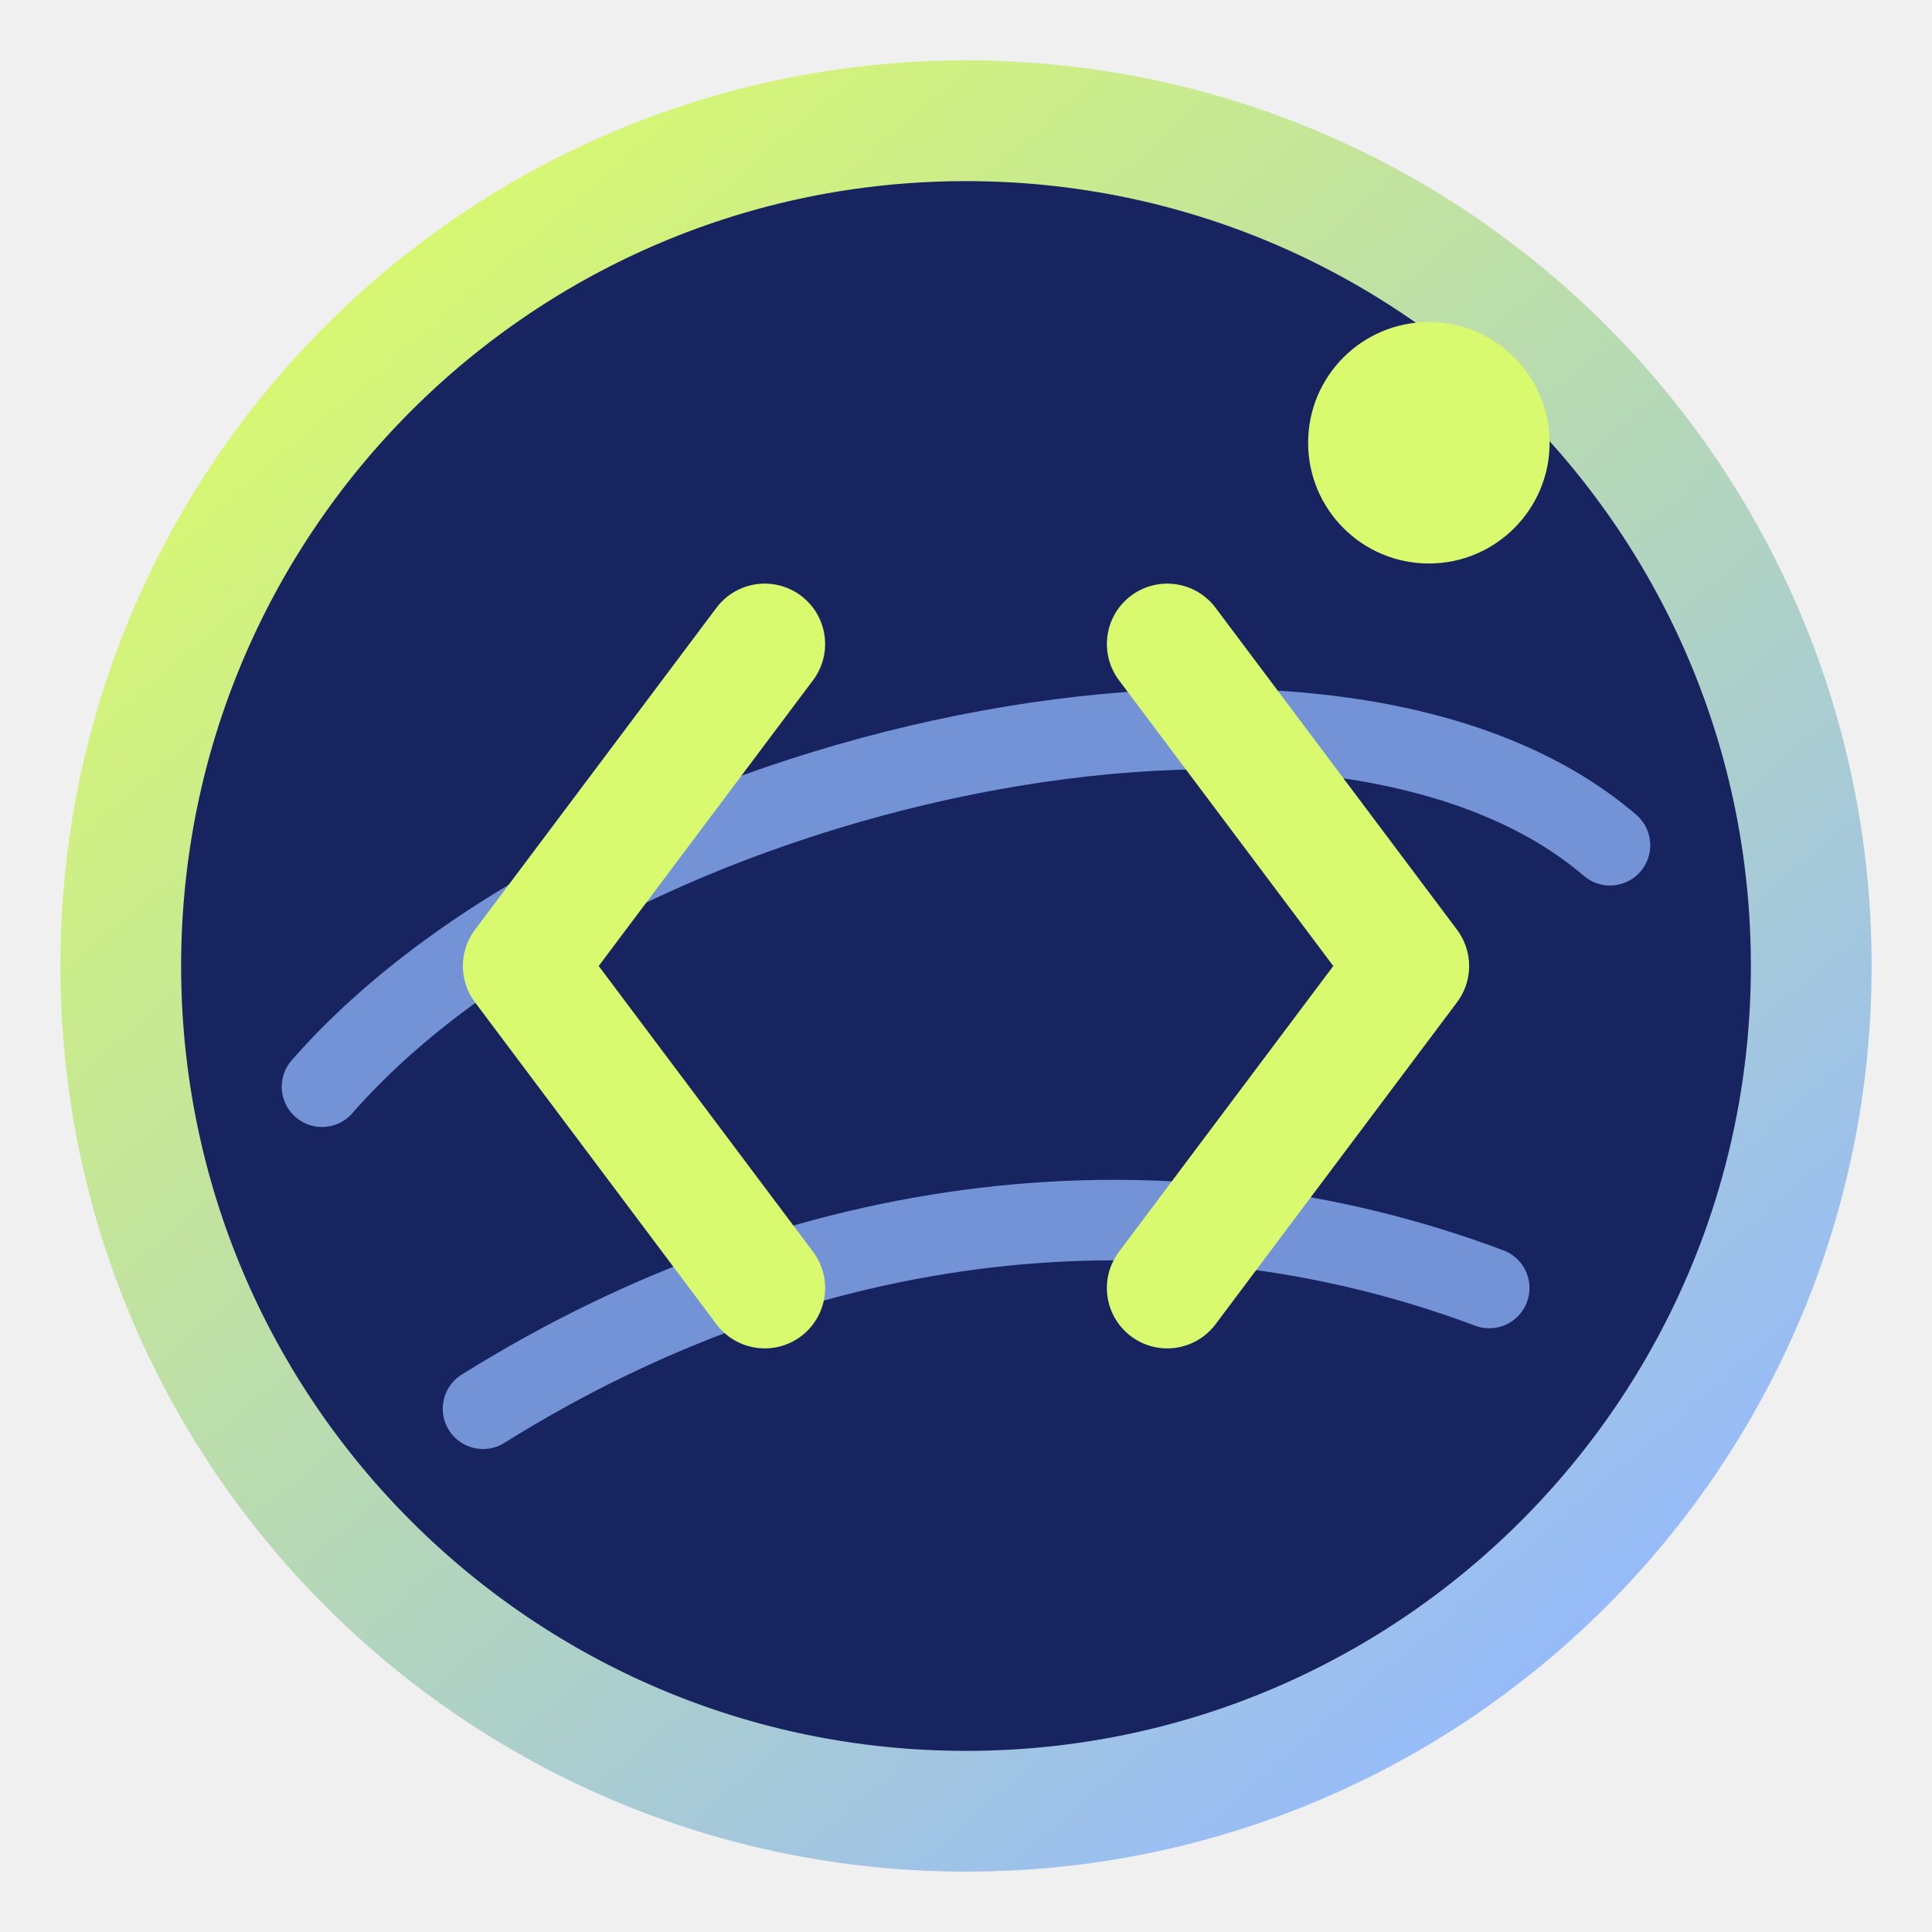
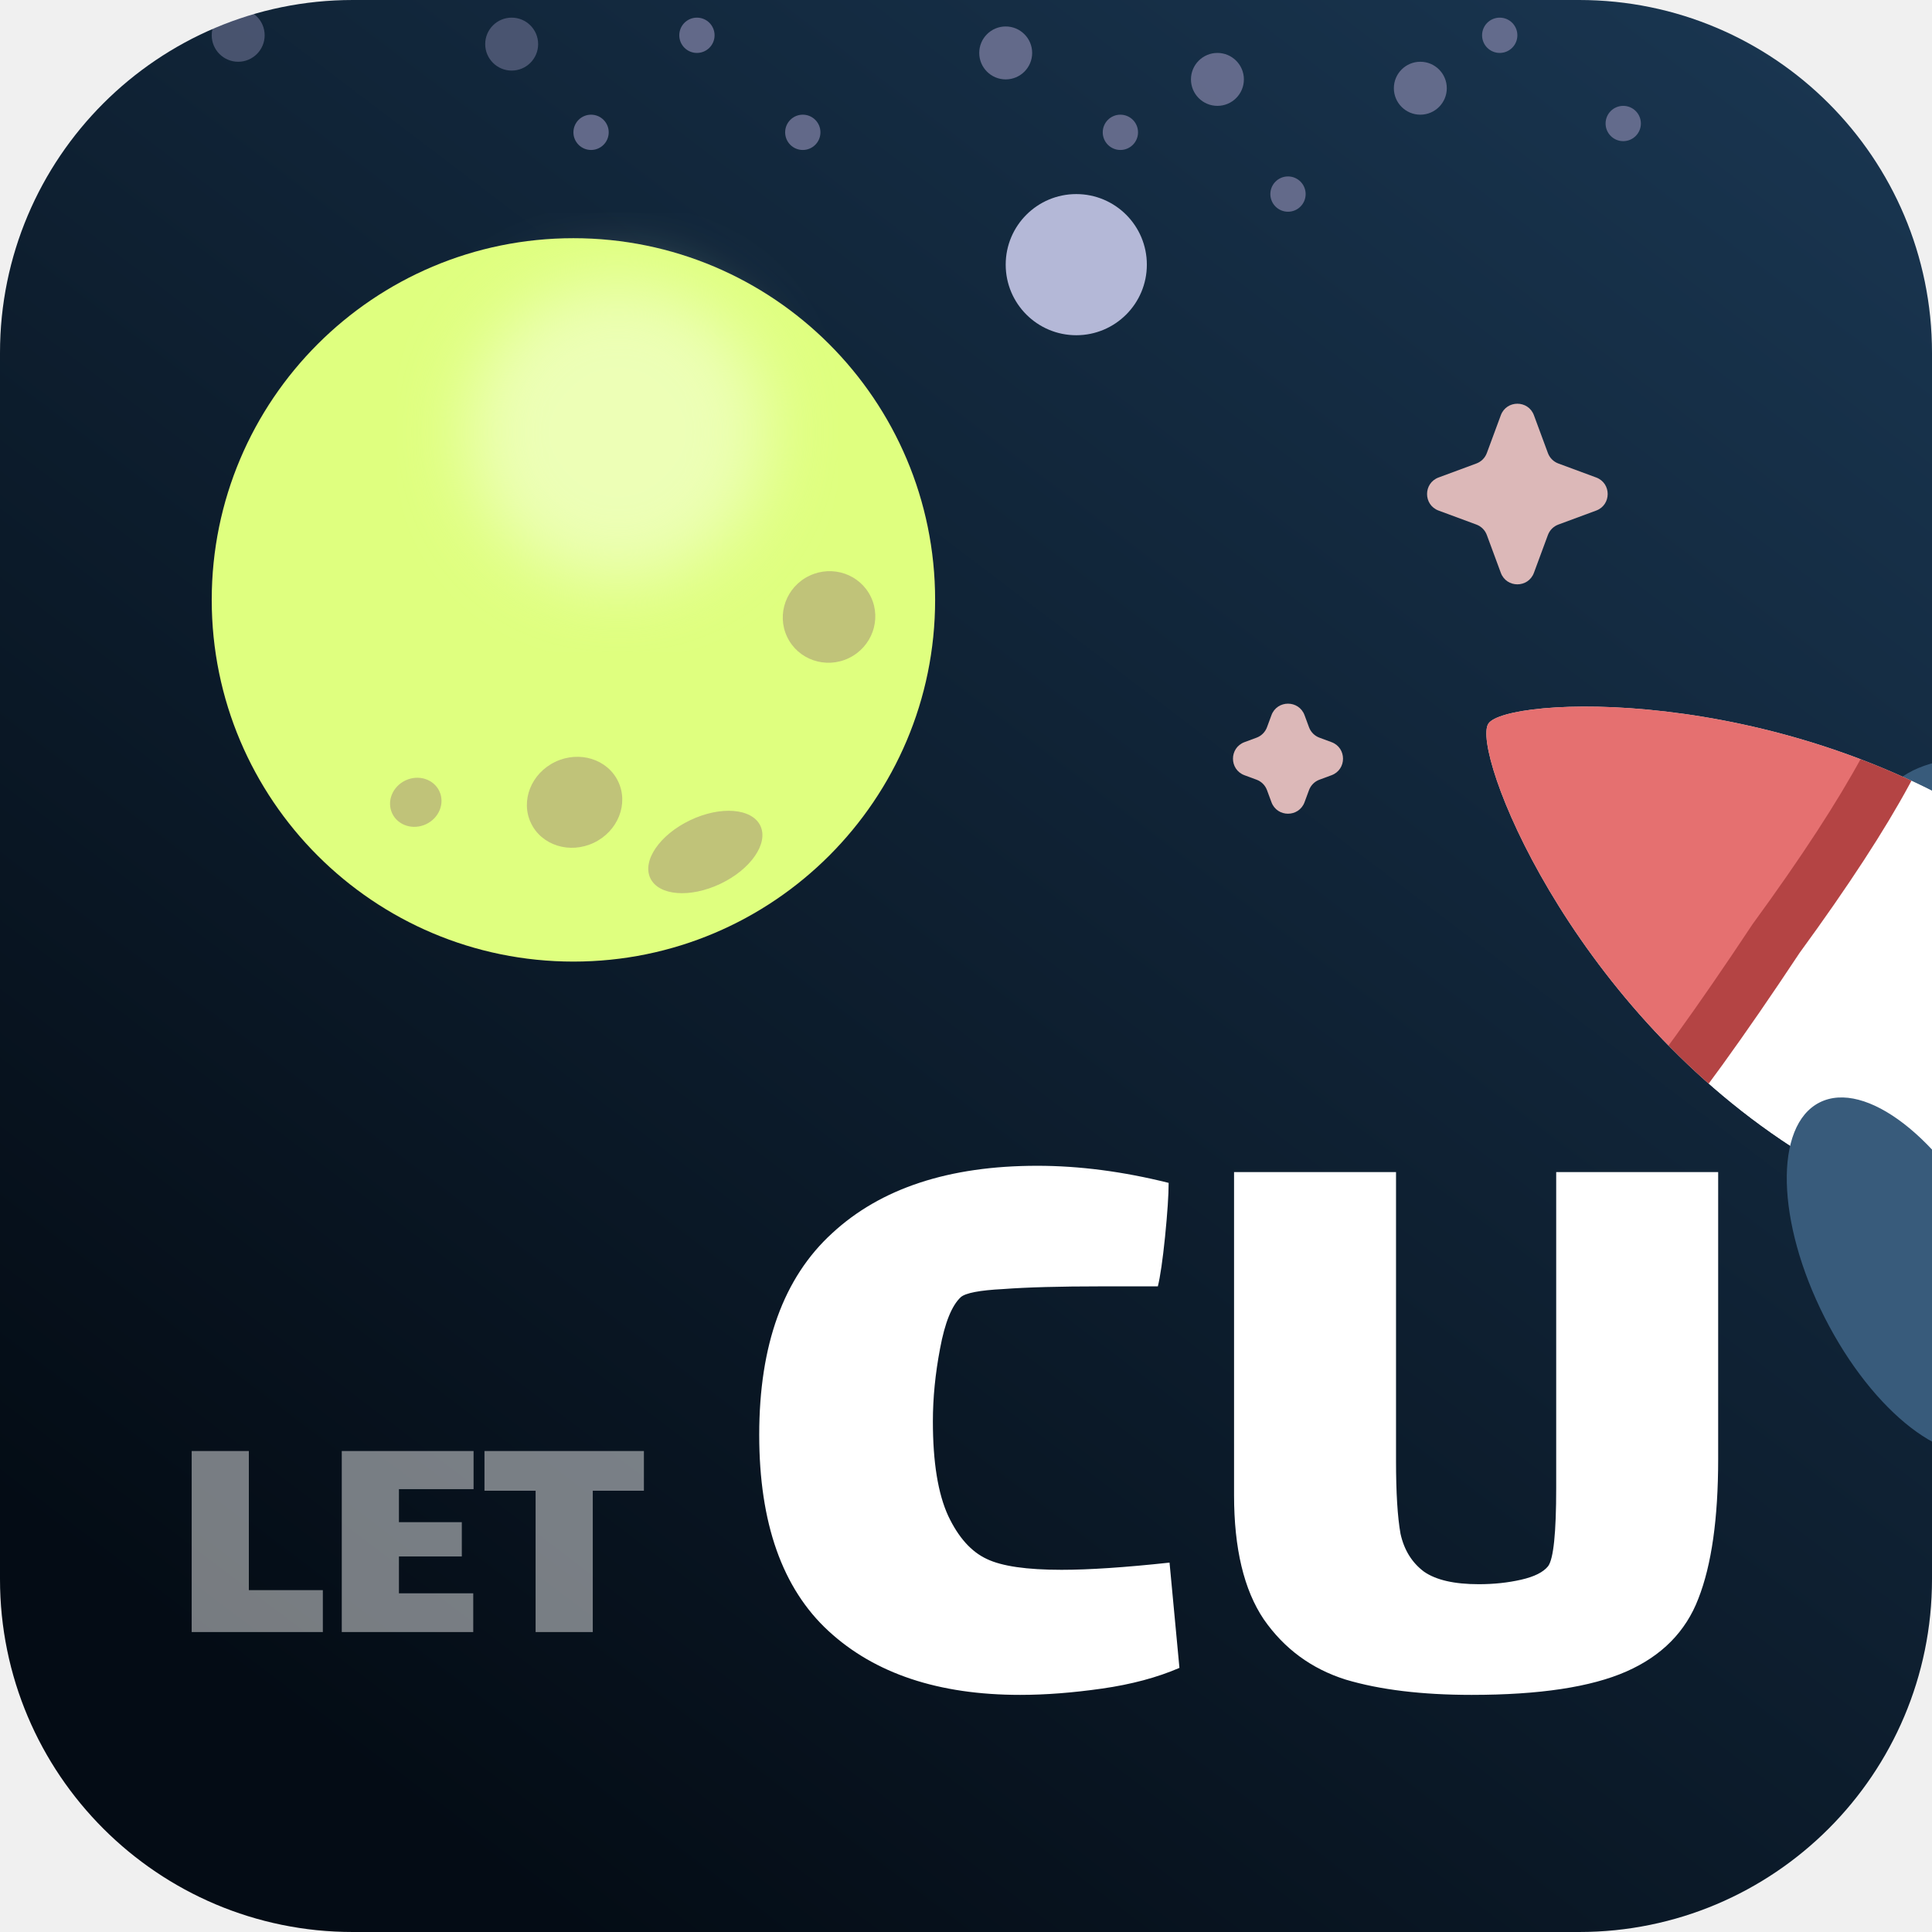
- <svg xmlns="http://www.w3.org/2000/svg" viewBox="0 0 48 48">
+ <svg xmlns="http://www.w3.org/2000/svg" width="219" height="219" viewBox="0 0 219 219" fill="none">
+   <mask id="mask0_28_82" style="mask-type:alpha" maskUnits="userSpaceOnUse" x="0" y="0" width="219" height="219">
+     <rect width="219" height="219" rx="40" fill="url(#paint0_linear_28_82)" />
+   </mask>
+   <g mask="url(#mask0_28_82)">
+     <rect width="219" height="219" rx="28" fill="url(#paint1_linear_28_82)" />
+     <path d="M106 68C106 90.644 87.644 109 65 109C42.356 109 24 90.644 24 68C24 45.356 42.356 27 65 27C87.644 27 106 45.356 106 68Z" fill="#DFFF7F" />
+     <g filter="url(#filter0_f_28_82)">
+       <path d="M87 49C87 58.389 79.389 66 70 66C60.611 66 53 58.389 53 49C53 39.611 60.611 32 70 32C79.389 32 87 39.611 87 49Z" fill="#F6FFDA" fill-opacity="0.61" />
+     </g>
+     <path d="M78.236 92.973C74.792 94.615 72.769 97.559 73.718 99.549C74.666 101.539 78.227 101.82 81.671 100.179C85.115 98.537 87.138 95.592 86.189 93.603C85.24 91.613 81.679 91.331 78.236 92.973Z" fill="#A38C74" fill-opacity="0.52" />
+     <path d="M62.943 86.357C60.213 87.659 58.979 90.767 60.187 93.3C61.394 95.833 64.587 96.831 67.317 95.529C70.047 94.228 71.281 91.119 70.073 88.586C68.866 86.053 65.674 85.055 62.943 86.357Z" fill="#A38C74" fill-opacity="0.52" />
+     <path d="M45.95 88.469C44.477 89.171 43.812 90.848 44.463 92.215C45.115 93.581 46.837 94.12 48.31 93.418C49.783 92.715 50.449 91.038 49.797 89.672C49.145 88.305 47.423 87.767 45.95 88.469Z" fill="#A38C74" fill-opacity="0.52" />
+     <path d="M91.748 65.264C89.126 66.514 87.997 69.619 89.227 72.199C90.457 74.778 93.58 75.856 96.202 74.606C98.824 73.356 99.953 70.251 98.723 67.671C97.493 65.091 94.37 64.013 91.748 65.264Z" fill="#A38C74" fill-opacity="0.52" />
+     <path d="M130 30C130 34.418 126.418 38 122 38C117.582 38 114 34.418 114 30C114 25.582 117.582 22 122 22C126.418 22 130 25.582 130 30Z" fill="#B4B8D7" />
+     <path d="M164 10C164 8.343 162.657 7 161 7C159.343 7 158 8.343 158 10C158 11.657 159.343 13 161 13C162.657 13 164 11.657 164 10Z" fill="#74789A" fill-opacity="0.82" />
+     <path d="M186 14C186 12.895 185.105 12 184 12C182.895 12 182 12.895 182 14C182 15.105 182.895 16 184 16C185.105 16 186 15.105 186 14Z" fill="#74789A" fill-opacity="0.82" />
+     <path d="M172 4C172 2.895 171.105 2 170 2C168.895 2 168 2.895 168 4C168 5.105 168.895 6 170 6C171.105 6 172 5.105 172 4Z" fill="#74789A" fill-opacity="0.82" />
+     <path d="M148 22C148 20.895 147.105 20 146 20C144.895 20 144 20.895 144 22C144 23.105 144.895 24 146 24C147.105 24 148 23.105 148 22Z" fill="#74789A" fill-opacity="0.82" />
+     <path d="M129 15C129 13.895 128.105 13 127 13C125.895 13 125 13.895 125 15C125 16.105 125.895 17 127 17C128.105 17 129 16.105 129 15Z" fill="#74789A" fill-opacity="0.82" />
+     <path d="M93 15C93 13.895 92.105 13 91 13C89.895 13 89 13.895 89 15C89 16.105 89.895 17 91 17C92.105 17 93 16.105 93 15Z" fill="#74789A" fill-opacity="0.82" />
+     <path d="M81 4C81 2.895 80.105 2 79 2C77.895 2 77 2.895 77 4C77 5.105 77.895 6 79 6C80.105 6 81 5.105 81 4Z" fill="#74789A" fill-opacity="0.82" />
+     <path d="M69 15C69 13.895 68.105 13 67 13C65.895 13 65 13.895 65 15C65 16.105 65.895 17 67 17C68.105 17 69 16.105 69 15Z" fill="#74789A" fill-opacity="0.82" />
+     <path d="M141 9C141 7.343 139.657 6 138 6C136.343 6 135 7.343 135 9C135 10.657 136.343 12 138 12C139.657 12 141 10.657 141 9Z" fill="#74789A" fill-opacity="0.82" />
+     <path d="M117 6C117 4.343 115.657 3 114 3C112.343 3 111 4.343 111 6C111 7.657 112.343 9 114 9C115.657 9 117 7.657 117 6Z" fill="#74789A" fill-opacity="0.82" />
+     <path d="M61 5C61 3.343 59.657 2 58 2C56.343 2 55 3.343 55 5C55 6.657 56.343 8 58 8C59.657 8 61 6.657 61 5Z" fill="#74789A" fill-opacity="0.56" />
+     <path d="M30 4C30 2.343 28.657 1 27 1C25.343 1 24 2.343 24 4C24 5.657 25.343 7 27 7C28.657 7 30 5.657 30 4Z" fill="#74789A" fill-opacity="0.56" />
+     <path d="M133.694 189.062C131.178 190.15 128.254 190.932 124.922 191.408C121.59 191.884 118.496 192.122 115.64 192.122C106.392 192.122 99.15 189.708 93.914 184.88C88.678 180.052 86.06 172.64 86.06 162.644C86.06 152.444 88.814 144.828 94.322 139.796C99.83 134.696 107.582 132.146 117.578 132.146C122.338 132.146 127.302 132.792 132.47 134.084C132.47 135.444 132.334 137.484 132.062 140.204C131.79 142.856 131.518 144.726 131.246 145.814H124.82C120.128 145.814 116.422 145.916 113.702 146.12C111.05 146.256 109.452 146.562 108.908 147.038C107.888 147.99 107.106 149.928 106.562 152.852C106.018 155.708 105.746 158.462 105.746 161.114C105.746 165.738 106.324 169.308 107.48 171.824C108.636 174.272 110.098 175.904 111.866 176.72C113.566 177.536 116.388 177.944 120.332 177.944C123.46 177.944 127.54 177.672 132.572 177.128L133.694 189.062ZM194.761 132.86V165.398C194.761 172.13 194.013 177.4 192.517 181.208C191.089 184.948 188.369 187.702 184.357 189.47C180.345 191.238 174.497 192.122 166.813 192.122C161.169 192.122 156.409 191.544 152.533 190.388C148.657 189.164 145.563 186.886 143.251 183.554C141.007 180.222 139.885 175.53 139.885 169.478V132.86H158.245V165.602C158.245 169.206 158.415 171.96 158.755 173.864C159.163 175.7 160.047 177.128 161.407 178.148C162.767 179.1 164.841 179.576 167.629 179.576C169.329 179.576 170.927 179.406 172.423 179.066C173.919 178.726 174.939 178.216 175.483 177.536C176.095 176.72 176.401 173.762 176.401 168.662V132.86H194.761Z" fill="white" />
+     <path d="M21.728 164.48H28.208V180.248H36.596V185H21.728V164.48ZM38.741 164.48H53.681V168.8H45.221V172.544H52.349V176.432H45.221V180.608H53.645V185H38.741V164.48ZM67.193 185H60.713V168.98H54.917V164.48H72.989V168.98H67.193V185Z" fill="white" fill-opacity="0.46" />
+     <path d="M144.124 81.069C144.769 79.328 147.231 79.328 147.876 81.069L148.382 82.437C148.584 82.984 149.016 83.416 149.563 83.618L150.931 84.124C152.672 84.769 152.672 87.231 150.931 87.876L149.563 88.382C149.016 88.584 148.584 89.016 148.382 89.563L147.876 90.931C147.231 92.672 144.769 92.672 144.124 90.931L143.618 89.563C143.416 89.016 142.984 88.584 142.437 88.382L141.069 87.876C139.328 87.231 139.328 84.769 141.069 84.124L142.437 83.618C142.984 83.416 143.416 82.984 143.618 82.437L144.124 81.069Z" fill="#DCB8B8" />
+     <path d="M170.124 47.069C170.769 45.328 173.231 45.328 173.876 47.069L175.462 51.356C175.665 51.904 176.096 52.335 176.644 52.538L180.931 54.124C182.672 54.769 182.672 57.231 180.931 57.876L176.644 59.462C176.096 59.665 175.665 60.096 175.462 60.644L173.876 64.931C173.231 66.672 170.769 66.672 170.124 64.931L168.538 60.644C168.335 60.096 167.904 59.665 167.356 59.462L163.069 57.876C161.328 57.231 161.328 54.769 163.069 54.124L167.356 52.538C167.904 52.335 168.335 51.904 168.538 51.356L170.124 47.069Z" fill="#DCB8B8" />
+     <ellipse cx="234.201" cy="97.975" rx="10.5" ry="22" transform="rotate(-71.3787 234.201 97.9752)" fill="#385B7B" />
+     <path d="M260.962 141.945C254.494 151.904 228.6 146.564 203.125 130.019C177.651 113.474 166.742 85.062 168.711 82.031C170.679 79 201.072 77.412 226.547 93.957C252.021 110.502 267.429 131.987 260.962 141.945Z" fill="#D9D9D9" />
+     <mask id="mask1_28_82" style="mask-type:alpha" maskUnits="userSpaceOnUse" x="168" y="80" width="95" height="67">
+       <path d="M260.962 141.945C254.494 151.904 228.6 146.564 203.125 130.019C177.651 113.474 166.742 85.062 168.711 82.031C170.679 79 201.072 77.412 226.547 93.957C252.021 110.502 267.429 131.987 260.962 141.945Z" fill="#D9D9D9" />
+     </mask>
+     <g mask="url(#mask1_28_82)">
+       <path d="M260.962 141.945C254.494 151.904 228.6 146.564 203.125 130.019C177.651 113.474 166.742 85.062 168.711 82.031C170.679 79 201.072 77.412 226.547 93.957C252.021 110.502 267.429 131.987 260.962 141.945Z" fill="white" />
+       <path d="M204 108C153 185 171.889 112.096 146.415 95.17C120.941 78.244 110.032 49.176 112 46.075C113.968 42.975 144.362 41.35 169.836 58.277C195.31 75.203 248.749 46.704 204 108Z" fill="#B44444" />
+       <path d="M198.664 104.754C147.664 181.754 166.553 108.85 141.079 91.924C115.604 74.997 104.695 45.93 106.664 42.829C108.632 39.728 139.026 38.104 164.5 55.031C189.974 71.957 243.413 43.458 198.664 104.754Z" fill="#E57070" />
+     </g>
+     <ellipse cx="216.197" cy="144.595" rx="10.5" ry="22" transform="rotate(-26.8711 216.197 144.595)" fill="#385B7B" />
+   </g>
  <defs>
-     <linearGradient id="p" x1="8" y1="6" x2="40" y2="43" gradientUnits="userSpaceOnUse">
-       <stop stop-color="#D9F96E" />
-       <stop offset="1" stop-color="#93B8FF" />
+     <filter id="filter0_f_28_82" x="45.1" y="24.1" width="49.8" height="49.8" filterUnits="userSpaceOnUse" color-interpolation-filters="sRGB">
+       <feFlood flood-opacity="0" result="BackgroundImageFix" />
+       <feBlend mode="normal" in="SourceGraphic" in2="BackgroundImageFix" result="shape" />
+       <feGaussianBlur stdDeviation="3.95" result="effect1_foregroundBlur_28_82" />
+     </filter>
+     <linearGradient id="paint0_linear_28_82" x1="241.5" y1="-27.5" x2="10" y2="277.5" gradientUnits="userSpaceOnUse">
+       <stop stop-color="#1D3D5B" />
+       <stop offset="0.793" stop-color="#040C15" />
+     </linearGradient>
+     <linearGradient id="paint1_linear_28_82" x1="241.5" y1="-27.5" x2="10" y2="277.5" gradientUnits="userSpaceOnUse">
+       <stop stop-color="#1D3D5B" />
+       <stop offset="0.793" stop-color="#040C15" />
    </linearGradient>
  </defs>
-   <circle cx="24" cy="24" r="21" fill="#17245F" stroke="url(#p)" stroke-width="3" />
-   <path d="M8 27c7-8 25-12 32-6M12 35c8-5 17-6 25-3" fill="none" stroke="#93B8FF" stroke-linecap="round" stroke-width="2" opacity=".75" />
-   <path d="m19 16-6 8 6 8M29 16l6 8-6 8" fill="none" stroke="#D9F96E" stroke-linecap="round" stroke-linejoin="round" stroke-width="3" />
-   <circle cx="35.5" cy="11" r="3" fill="#D9F96E" />
</svg>
